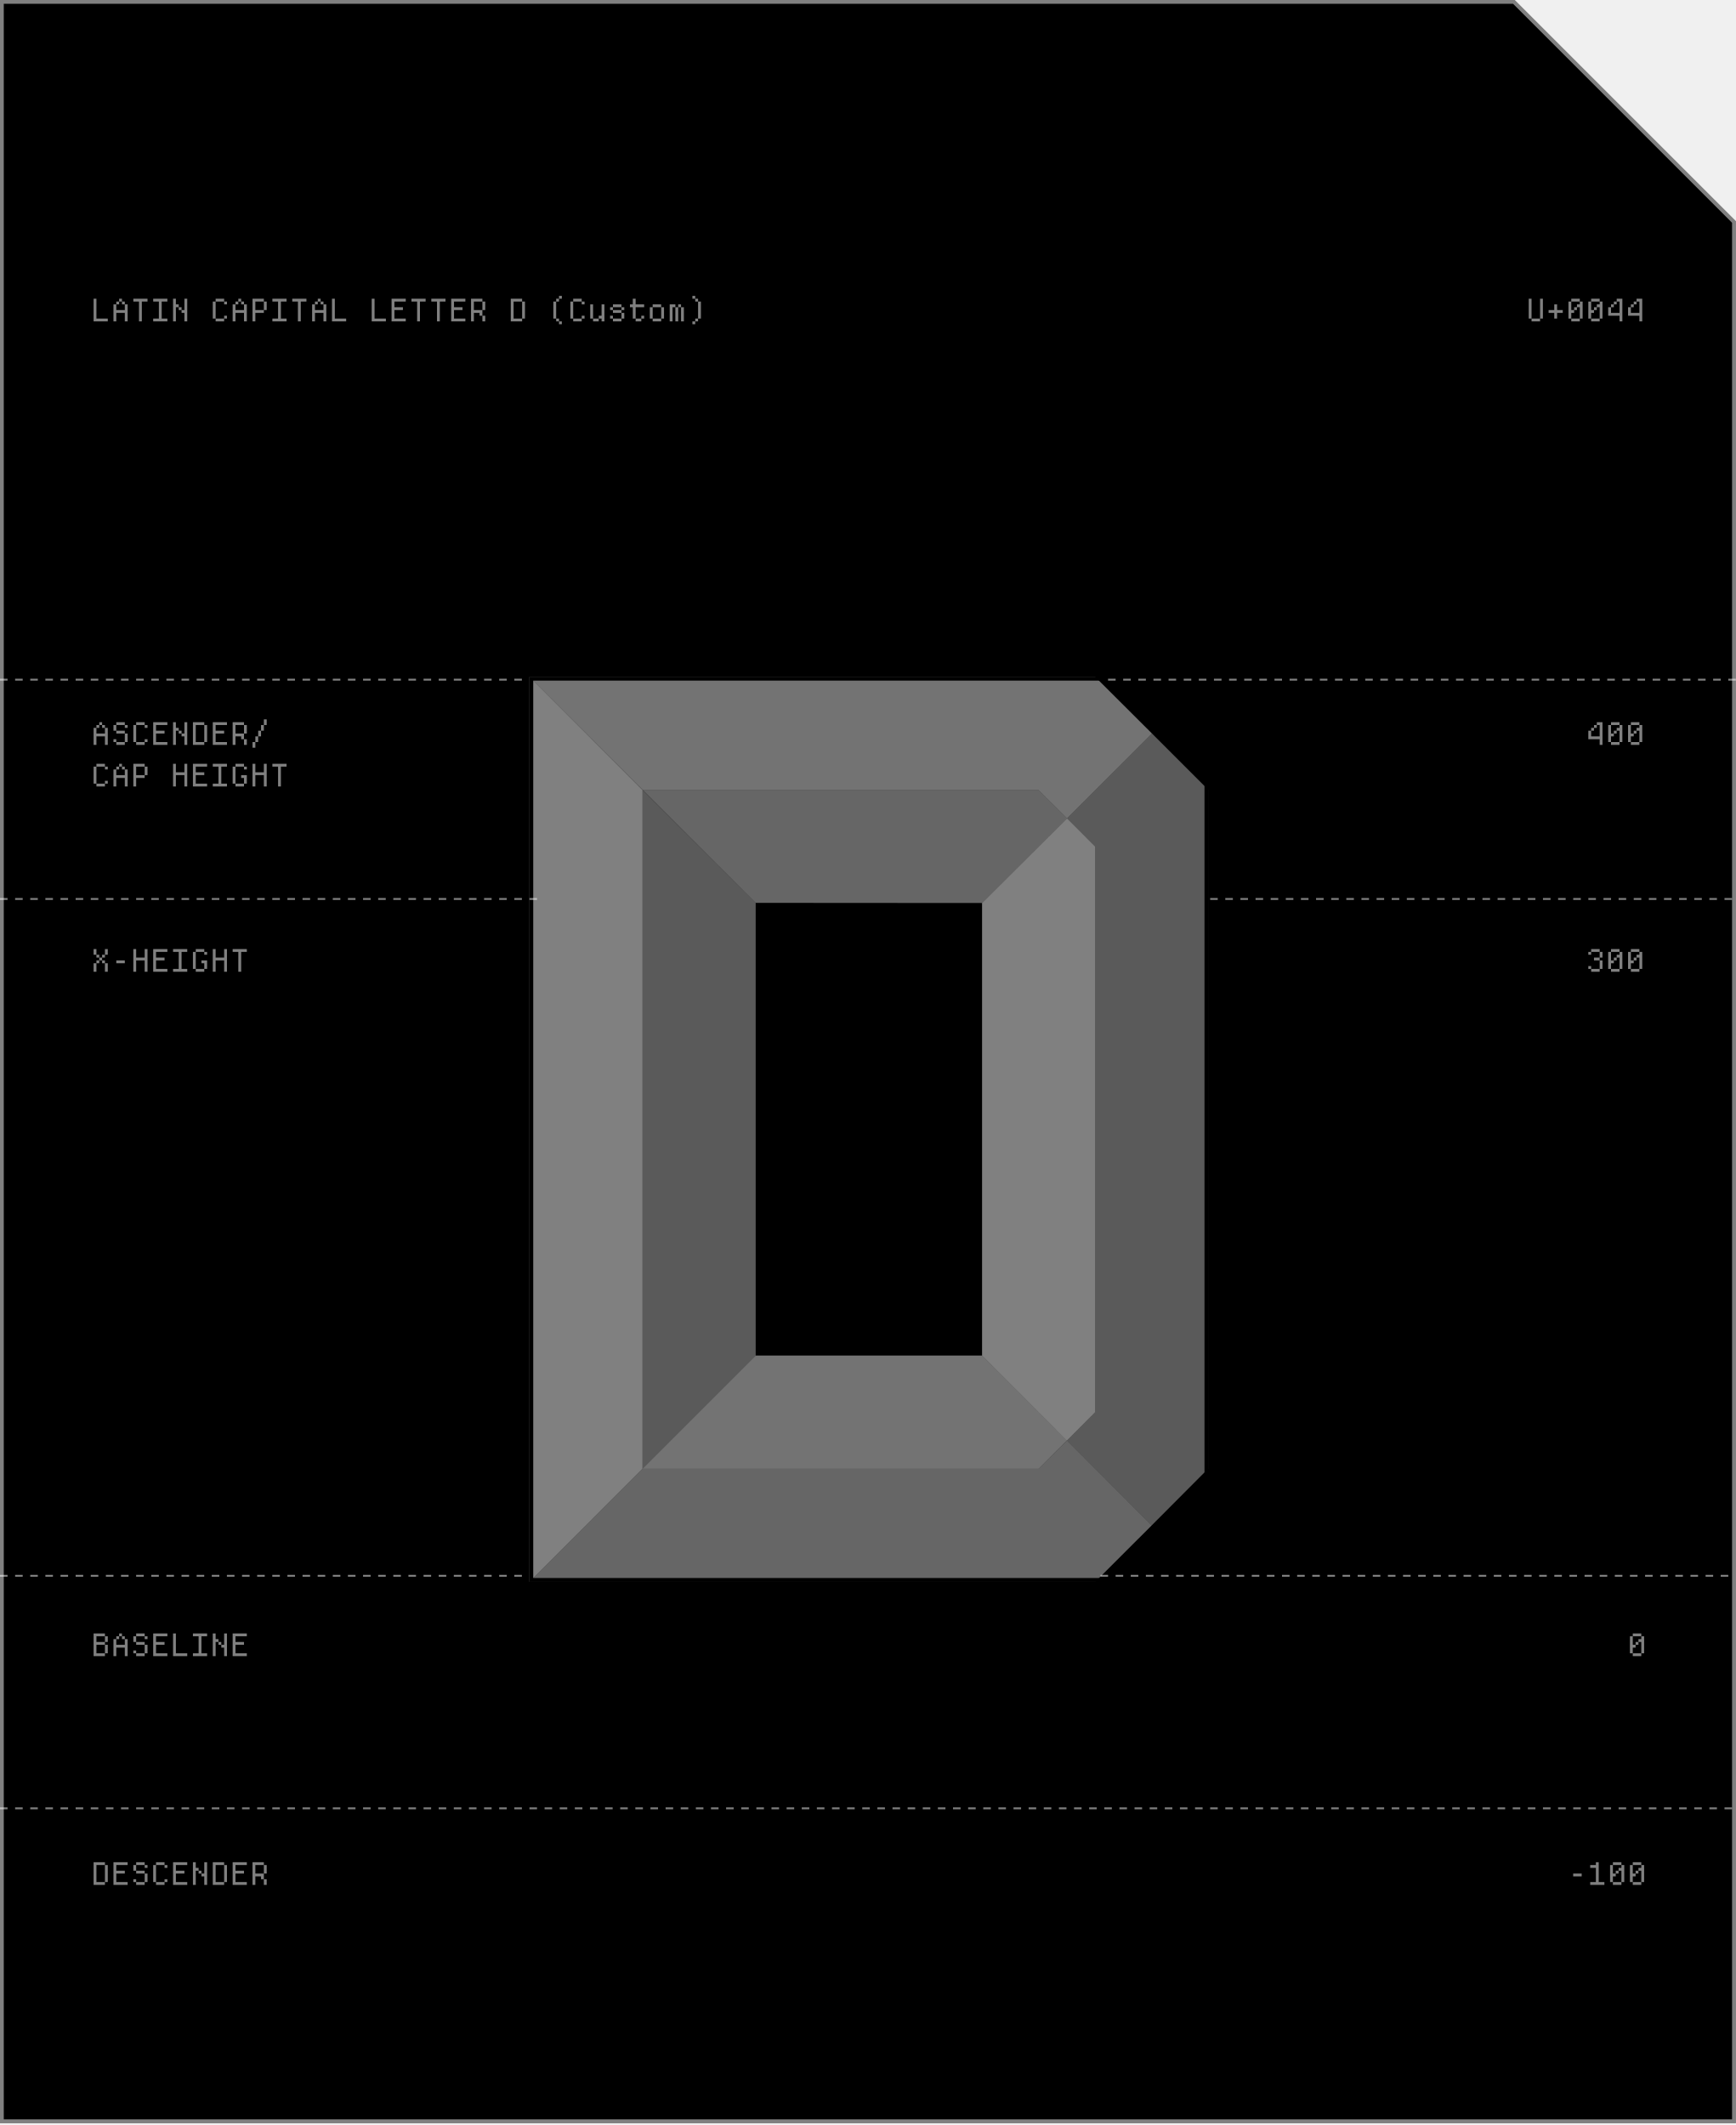
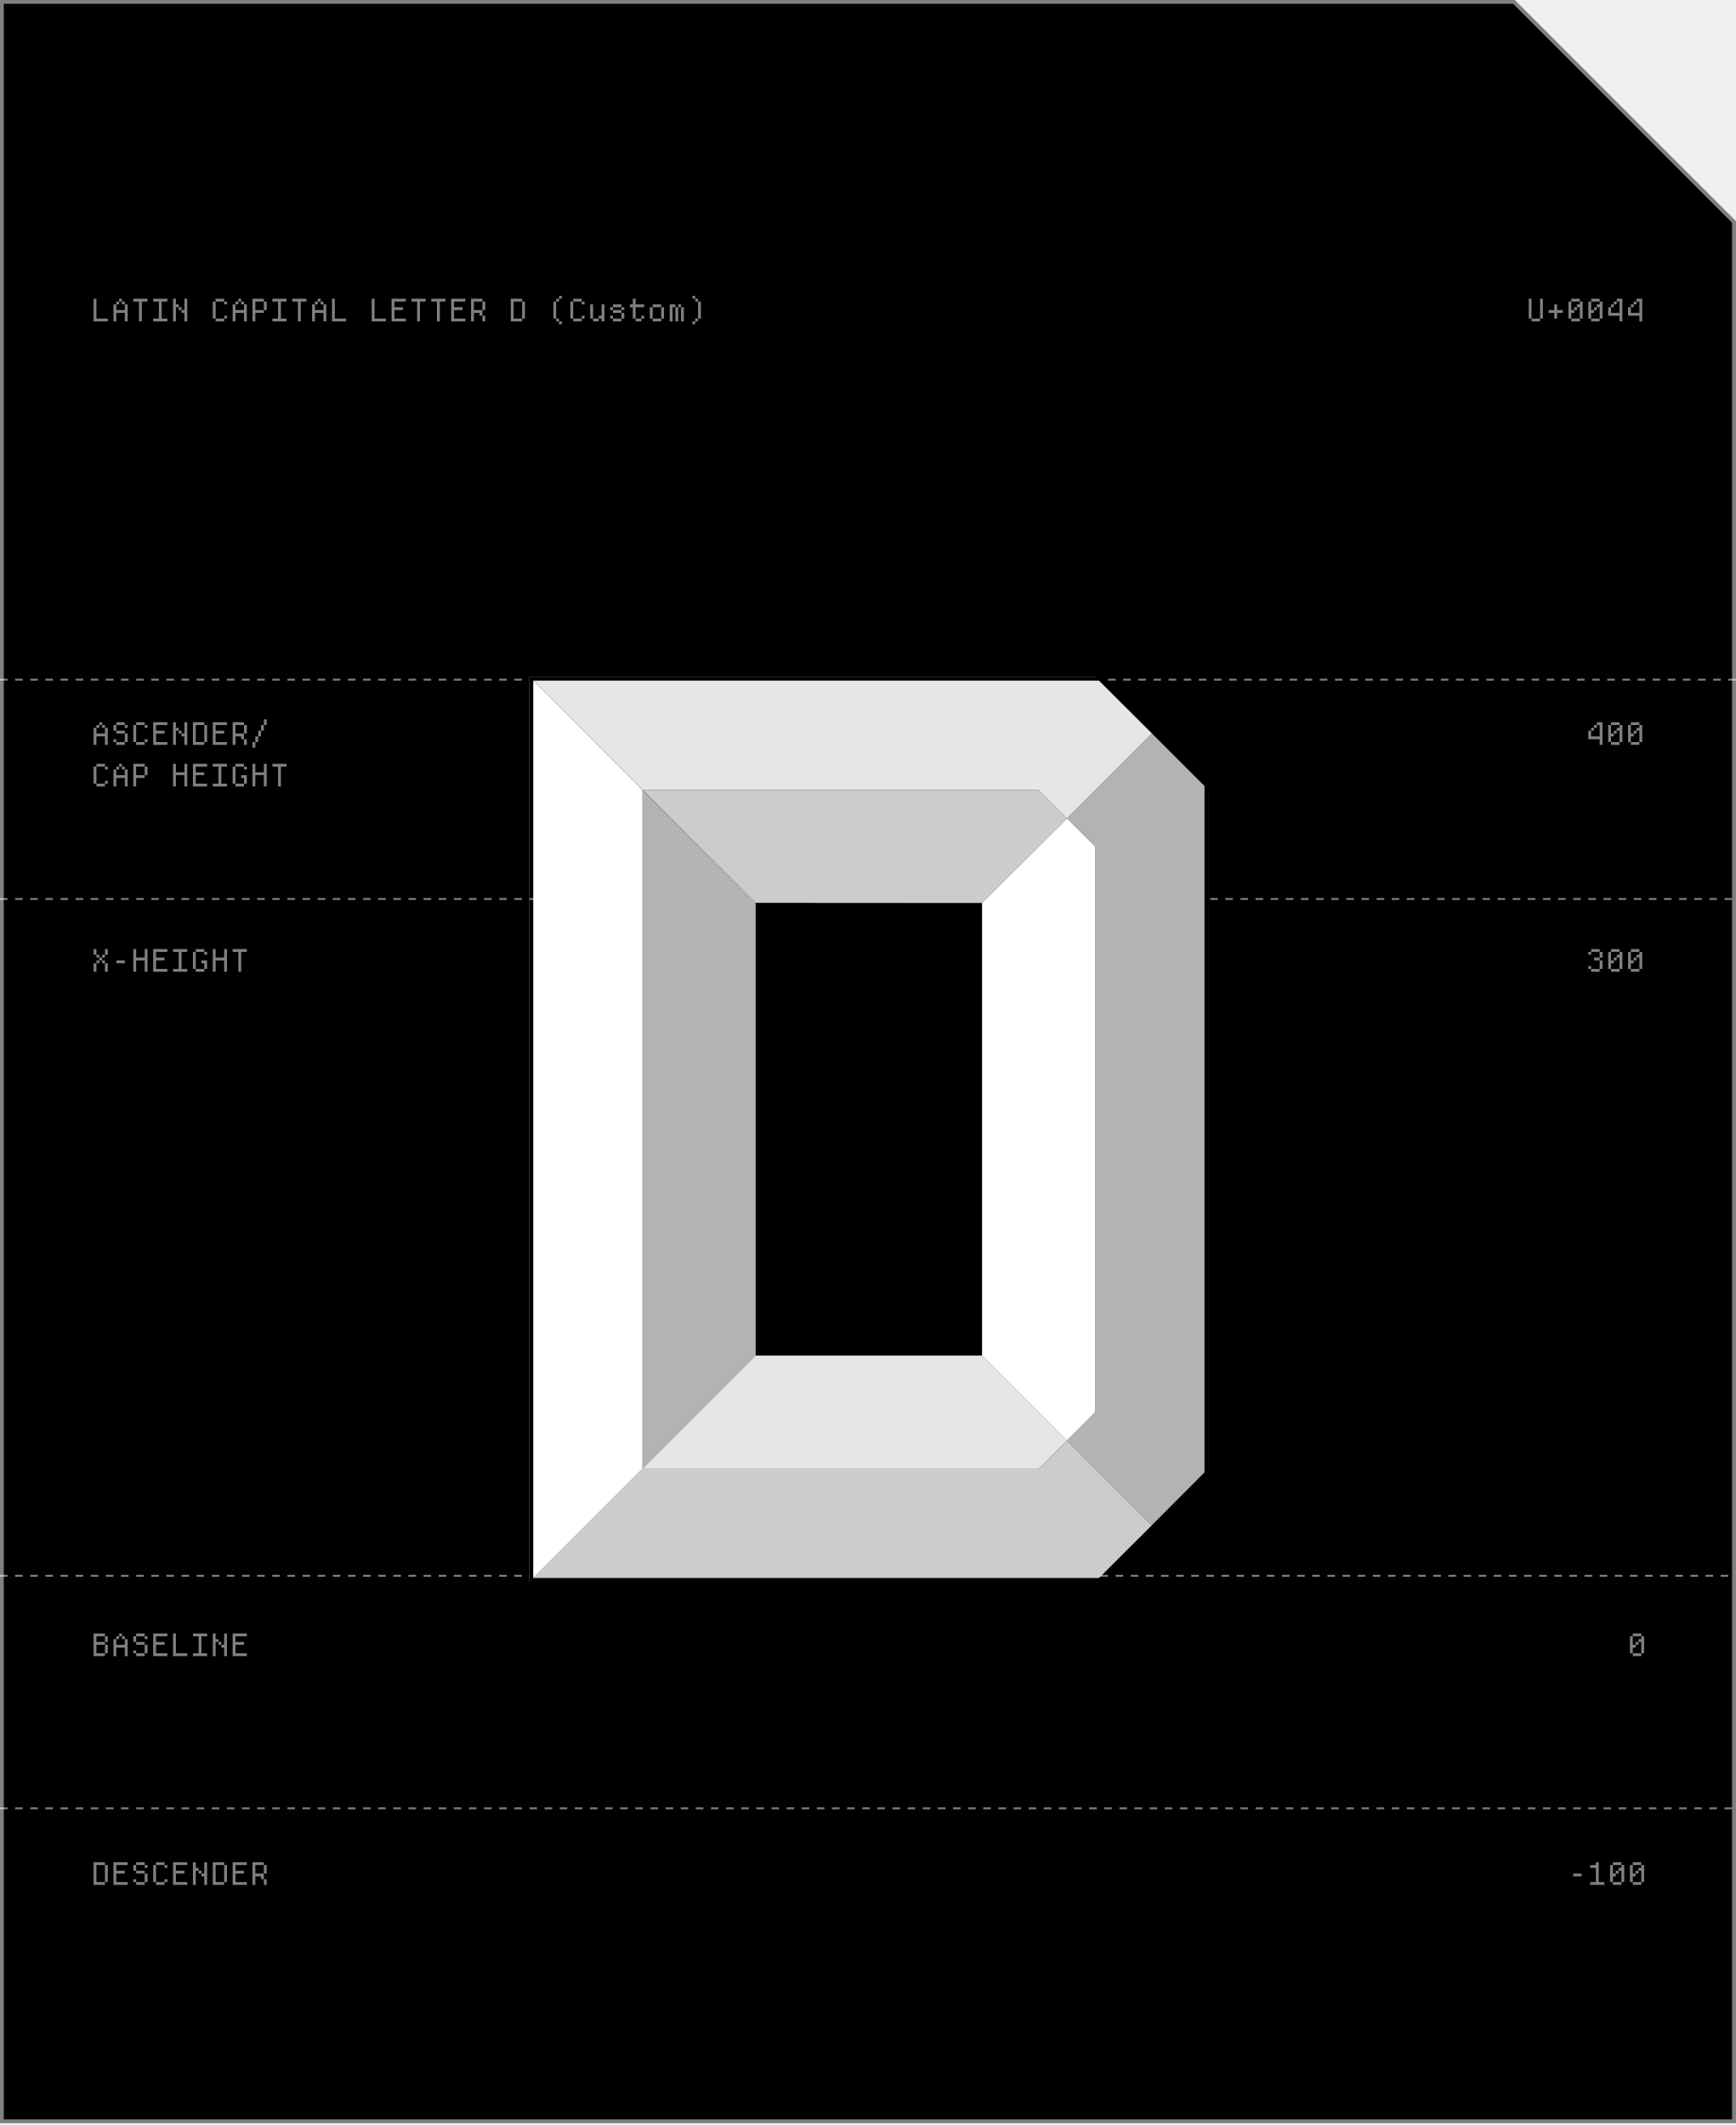
<svg xmlns="http://www.w3.org/2000/svg" width="459" height="562" viewBox="0 0 459 562" fill="none">
  <path d="M0 0L400.5 0L459 58.5V561.5H0L0 0Z" fill="black" />
  <path d="M400.293 0.5L458.5 58.707V561H0.5V0.5H400.293Z" stroke="white" stroke-opacity="0.5" />
  <g clip-path="url(#clip0_667_946)">
    <rect x="140" y="179" width="179.5" height="239.34" fill="black" />
-     <path opacity="0.7" d="M319.499 388.4L304.529 403.43L282.134 380.975L289.579 373.45V223.87L282.154 216.425L304.609 193.99L319.499 208.88V388.4Z" fill="white" fill-opacity="0.5" />
-     <path d="M140 179L169.9 208.92V388.42L140 418.34V179Z" fill="white" fill-opacity="0.5" />
-     <path opacity="0.7" d="M199.821 238.78L169.901 208.92V388.42L199.821 358.5V238.78Z" fill="white" fill-opacity="0.5" />
-     <path opacity="0.9" d="M289.58 179H140L169.94 208.92H274.61L282.155 216.425L304.609 193.99L289.58 179Z" fill="white" fill-opacity="0.5" />
-     <path opacity="0.8" d="M289.6 418.34H140L169.9 388.42H274.65L282.135 380.975L304.53 403.43L289.6 418.34Z" fill="white" fill-opacity="0.5" />
-     <path opacity="0.8" d="M259.68 238.82L282.155 216.425L274.611 208.92H169.94L199.821 238.78L259.68 238.82Z" fill="white" fill-opacity="0.5" />
-     <path opacity="0.9" d="M259.681 358.5L282.136 380.955L274.651 388.42H169.901L199.821 358.5H259.681Z" fill="white" fill-opacity="0.5" />
-     <path d="M259.68 358.5V238.82L282.154 216.425L289.58 223.87V373.47L282.135 380.975L259.68 358.5Z" fill="white" fill-opacity="0.5" />
+     <path opacity="0.7" d="M319.499 388.4L304.529 403.43L282.134 380.975L289.579 373.45V223.87L282.154 216.425L304.609 193.99L319.499 208.88V388.4Z" fill="white" />
+     <path d="M140 179L169.9 208.92V388.42L140 418.34V179Z" fill="white" />
+     <path opacity="0.7" d="M199.821 238.78L169.901 208.92V388.42L199.821 358.5V238.78Z" fill="white" />
+     <path opacity="0.9" d="M289.58 179H140L169.94 208.92H274.61L282.155 216.425L304.609 193.99L289.58 179Z" fill="white" />
+     <path opacity="0.8" d="M289.6 418.34H140L169.9 388.42H274.65L282.135 380.975L304.53 403.43L289.6 418.34Z" fill="white" />
+     <path opacity="0.8" d="M259.68 238.82L282.155 216.425L274.611 208.92H169.94L199.821 238.78L259.68 238.82Z" fill="white" />
+     <path opacity="0.9" d="M259.681 358.5L282.136 380.955L274.651 388.42H169.901L199.821 358.5H259.681Z" fill="white" />
+     <path d="M259.68 358.5V238.82L282.154 216.425L289.58 223.87V373.47L282.135 380.975L259.68 358.5Z" fill="white" />
  </g>
  <rect x="140.5" y="179.5" width="178.5" height="238.34" stroke="black" />
  <line y1="179.75" x2="140" y2="179.75" stroke="white" stroke-opacity="0.5" stroke-width="0.5" stroke-dasharray="2 2" />
  <line x1="293" y1="179.75" x2="459" y2="179.75" stroke="white" stroke-opacity="0.5" stroke-width="0.5" stroke-dasharray="2 2" />
  <line y1="237.75" x2="143" y2="237.75" stroke="white" stroke-opacity="0.5" stroke-width="0.5" stroke-dasharray="2 2" />
  <line x1="320" y1="237.75" x2="459" y2="237.75" stroke="white" stroke-opacity="0.5" stroke-width="0.5" stroke-dasharray="2 2" />
  <line y1="416.75" x2="140" y2="416.75" stroke="white" stroke-opacity="0.5" stroke-width="0.5" stroke-dasharray="2 2" />
  <line x1="291" y1="416.75" x2="459" y2="416.75" stroke="white" stroke-opacity="0.5" stroke-width="0.5" stroke-dasharray="2 2" />
  <line y1="478.25" x2="459" y2="478.25" stroke="white" stroke-opacity="0.5" stroke-width="0.5" stroke-dasharray="2 2" />
  <path d="M24.75 79H25.5V84.25H28.5V85H24.75V79ZM30.003 80.5H30.753V82H33.003V80.5H33.753V85H33.003V82.75H30.753V85H30.003V80.5ZM31.503 79H32.253V79.75H31.503V79ZM30.753 79.75H31.503V80.5H30.753V79.75ZM32.253 79.75H33.003V80.5H32.253V79.75ZM35.256 79H39.006V79.75H37.506V85H36.756V79.75H35.256V79ZM42.009 84.25V79.75H40.509V79H44.259V79.75H42.759V84.25H44.259V85H40.509V84.25H42.009ZM45.762 79H46.512V80.5H47.262V81.25H46.512V85H45.762V79ZM48.762 82.75H48.012V82H48.762V79H49.512V85H48.762V82.75ZM48.012 82H47.262V81.25H48.012V82ZM56.268 79.75H57.018V84.25H56.268V79.75ZM57.018 84.25H59.268V85H57.018V84.25ZM59.268 83.5H60.018V84.25H59.268V83.5ZM57.018 79H59.268V79.75H57.018V79ZM59.268 79.75H60.018V80.5H59.268V79.75ZM61.52 80.5H62.27V82H64.52V80.5H65.27V85H64.52V82.75H62.27V85H61.52V80.5ZM63.02 79H63.77V79.75H63.02V79ZM62.27 79.75H63.02V80.5H62.27V79.75ZM63.77 79.75H64.52V80.5H63.77V79.75ZM66.773 79H69.773V79.75H67.523V82H69.773V82.75H67.523V85H66.773V79ZM69.773 79.75H70.523V82H69.773V79.75ZM73.526 84.25V79.75H72.026V79H75.776V79.75H74.276V84.25H75.776V85H72.026V84.25H73.526ZM77.279 79H81.029V79.75H79.529V85H78.779V79.75H77.279V79ZM82.532 80.5H83.282V82H85.532V80.5H86.282V85H85.532V82.75H83.282V85H82.532V80.5ZM84.032 79H84.782V79.75H84.032V79ZM83.282 79.75H84.032V80.5H83.282V79.75ZM84.782 79.75H85.532V80.5H84.782V79.75ZM87.785 79H88.535V84.25H91.535V85H87.785V79ZM98.291 79H99.041V84.25H102.041V85H98.291V79ZM103.544 79H107.294V79.75H104.294V81.25H106.544V82H104.294V84.25H107.294V85H103.544V79ZM108.797 79H112.547V79.75H111.047V85H110.297V79.75H108.797V79ZM114.05 79H117.8V79.75H116.3V85H115.55V79.75H114.05V79ZM119.303 79H123.053V79.75H120.053V81.25H122.303V82H120.053V84.25H123.053V85H119.303V79ZM124.556 79H127.556V79.75H125.306V82H127.556V83.5H126.806V82.75H125.306V85H124.556V79ZM127.556 79.75H128.306V82H127.556V79.75ZM127.556 83.5H128.306V85H127.556V83.5ZM135.062 79H138.062V79.75H135.812V84.25H138.062V85H135.062V79ZM138.062 79.75H138.812V84.25H138.062V79.75ZM146.317 79.75H147.067V84.25H146.317V79.75ZM147.817 85H147.067V84.25H147.817V85ZM147.817 85H148.567V85.75H147.817V85ZM147.817 78.25H148.567V79H147.817V78.25ZM147.067 79H147.817V79.75H147.067V79ZM150.82 79.75H151.57V84.25H150.82V79.75ZM151.57 84.25H153.82V85H151.57V84.25ZM153.82 83.5H154.57V84.25H153.82V83.5ZM151.57 79H153.82V79.75H151.57V79ZM153.82 79.75H154.57V80.5H153.82V79.75ZM156.073 80.5H156.823V84.25H156.073V80.5ZM156.823 84.25H158.323V85H156.823V84.25ZM159.073 80.5H159.823V85H159.073V84.25H158.323V83.5H159.073V80.5ZM164.326 84.25V85H162.076V84.25H164.326ZM162.076 84.25H161.326V83.5H162.076V84.25ZM164.326 80.5V81.25H162.076V80.5H164.326ZM161.326 81.25H162.076V82H161.326V81.25ZM162.076 82H164.326V82.75H162.076V82ZM164.326 82.75H165.076V84.25H164.326V82.75ZM164.326 81.25H165.076V82H164.326V81.25ZM167.329 79H168.079V80.5H170.329V81.25H168.079V84.25H167.329V81.25H166.579V80.5H167.329V79ZM168.079 84.25H169.579V85H168.079V84.25ZM169.579 83.5H170.329V84.25H169.579V83.5ZM172.582 80.5H174.832V81.25H172.582V80.5ZM174.832 81.25H175.582V84.25H174.832V81.25ZM171.832 81.25H172.582V84.25H171.832V81.25ZM172.582 84.25H174.832V85H172.582V84.25ZM177.085 80.5H178.585V81.25H177.835V85H177.085V80.5ZM178.585 81.25H179.335V85H178.585V81.25ZM180.085 81.25H179.335V80.5H180.085V81.25ZM180.085 81.25H180.835V85H180.085V81.25ZM184.588 79.75H185.338V84.25H184.588V79.75ZM183.838 84.25H184.588V85H183.838V84.25ZM183.088 85H183.838V85.75H183.088V85ZM183.088 78.25H183.838V79H183.088V78.25ZM184.588 79.75H183.838V79H184.588V79.75Z" fill="white" fill-opacity="0.5" />
  <path d="M24.75 192.5H25.5V194H27.75V192.5H28.5V197H27.75V194.75H25.5V197H24.75V192.5ZM26.25 191H27V191.75H26.25V191ZM25.5 191.75H26.25V192.5H25.5V191.75ZM27 191.75H27.75V192.5H27V191.75ZM30.003 191.75H30.753V193.25H30.003V191.75ZM30.753 193.25H33.003V194H30.753V193.25ZM33.003 196.25V197H30.753V196.25H33.003ZM30.753 196.25H30.003V195.5H30.753V196.25ZM33.003 194H33.753V196.25H33.003V194ZM30.753 191H33.003V191.75H30.753V191ZM33.003 191.75H33.753V192.5H33.003V191.75ZM35.256 191.75H36.006V196.25H35.256V191.75ZM36.006 196.25H38.256V197H36.006V196.25ZM38.256 195.5H39.006V196.25H38.256V195.5ZM36.006 191H38.256V191.75H36.006V191ZM38.256 191.75H39.006V192.5H38.256V191.75ZM40.509 191H44.259V191.75H41.259V193.25H43.509V194H41.259V196.25H44.259V197H40.509V191ZM45.762 191H46.512V192.5H47.262V193.25H46.512V197H45.762V191ZM48.762 194.75H48.012V194H48.762V191H49.512V197H48.762V194.75ZM48.012 194H47.262V193.25H48.012V194ZM51.015 191H54.015V191.75H51.765V196.25H54.015V197H51.015V191ZM54.015 191.75H54.765V196.25H54.015V191.75ZM56.268 191H60.018V191.75H57.018V193.25H59.268V194H57.018V196.25H60.018V197H56.268V191ZM61.52 191H64.52V191.75H62.27V194H64.52V195.5H63.77V194.75H62.27V197H61.52V191ZM64.52 191.75H65.27V194H64.52V191.75ZM64.52 195.5H65.27V197H64.52V195.5ZM69.023 191.75H69.773V193.25H69.023V191.75ZM66.773 196.25H67.523V197.75H66.773V196.25ZM67.523 194.75H68.273V196.25H67.523V194.75ZM68.273 193.25H69.023V194.75H68.273V193.25ZM69.773 190.25H70.523V191.75H69.773V190.25ZM24.75 202.75H25.5V207.25H24.75V202.75ZM25.5 207.25H27.75V208H25.5V207.25ZM27.75 206.5H28.5V207.25H27.75V206.5ZM25.5 202H27.75V202.75H25.5V202ZM27.75 202.75H28.5V203.5H27.75V202.75ZM30.003 203.5H30.753V205H33.003V203.5H33.753V208H33.003V205.75H30.753V208H30.003V203.5ZM31.503 202H32.253V202.75H31.503V202ZM30.753 202.75H31.503V203.5H30.753V202.75ZM32.253 202.75H33.003V203.5H32.253V202.75ZM35.256 202H38.256V202.75H36.006V205H38.256V205.75H36.006V208H35.256V202ZM38.256 202.75H39.006V205H38.256V202.75ZM45.762 202H46.512V204.25H48.762V202H49.512V208H48.762V205H46.512V208H45.762V202ZM51.015 202H54.765V202.75H51.765V204.25H54.015V205H51.765V207.25H54.765V208H51.015V202ZM57.768 207.25V202.75H56.268V202H60.018V202.75H58.518V207.25H60.018V208H56.268V207.25H57.768ZM61.52 202.75H62.27V207.25H61.52V202.75ZM62.27 207.25H64.52V208H62.27V207.25ZM64.52 205.75H63.77V205H65.27V207.25H64.52V205.75ZM62.27 202H64.52V202.75H62.27V202ZM64.52 202.75H65.27V203.5H64.52V202.75ZM66.773 202H67.523V204.25H69.773V202H70.523V208H69.773V205H67.523V208H66.773V202ZM72.026 202H75.776V202.75H74.276V208H73.526V202.75H72.026V202Z" fill="white" fill-opacity="0.5" />
  <path d="M27.75 254.75H28.5V257H27.75V254.75ZM24.75 254.75H25.5V257H24.75V254.75ZM26.25 253.25H25.5V252.5H26.25V253.25ZM26.25 253.25H27V254H26.25V253.25ZM27 252.5H27.75V253.25H27V252.5ZM25.5 252.5H24.75V251H25.5V252.5ZM25.5 254H26.25V254.75H25.5V254ZM27.75 251H28.5V252.5H27.75V251ZM27 254H27.75V254.75H27V254ZM33.003 254V254.75H30.753V254H33.003ZM35.256 251H36.006V253.25H38.256V251H39.006V257H38.256V254H36.006V257H35.256V251ZM40.509 251H44.259V251.75H41.259V253.25H43.509V254H41.259V256.25H44.259V257H40.509V251ZM47.262 256.25V251.75H45.762V251H49.512V251.75H48.012V256.25H49.512V257H45.762V256.25H47.262ZM51.015 251.75H51.765V256.25H51.015V251.75ZM51.765 256.25H54.015V257H51.765V256.25ZM54.015 254.75H53.265V254H54.765V256.25H54.015V254.75ZM51.765 251H54.015V251.75H51.765V251ZM54.015 251.75H54.765V252.5H54.015V251.75ZM56.268 251H57.018V253.25H59.268V251H60.018V257H59.268V254H57.018V257H56.268V251ZM61.52 251H65.27V251.75H63.77V257H63.02V251.75H61.52V251Z" fill="white" fill-opacity="0.5" />
  <path d="M24.75 432H27.75V432.75H25.5V434.25H27.75V435H25.5V437.25H27.75V438H24.75V432ZM27.75 435H28.5V437.25H27.75V435ZM27.75 432.75H28.5V434.25H27.75V432.75ZM30.003 433.5H30.753V435H33.003V433.5H33.753V438H33.003V435.75H30.753V438H30.003V433.5ZM31.503 432H32.253V432.75H31.503V432ZM30.753 432.75H31.503V433.5H30.753V432.75ZM32.253 432.75H33.003V433.5H32.253V432.75ZM35.256 432.75H36.006V434.25H35.256V432.75ZM36.006 434.25H38.256V435H36.006V434.25ZM38.256 437.25V438H36.006V437.25H38.256ZM36.006 437.25H35.256V436.5H36.006V437.25ZM38.256 435H39.006V437.25H38.256V435ZM36.006 432H38.256V432.75H36.006V432ZM38.256 432.75H39.006V433.5H38.256V432.75ZM40.509 432H44.259V432.75H41.259V434.25H43.509V435H41.259V437.25H44.259V438H40.509V432ZM45.762 432H46.512V437.25H49.512V438H45.762V432ZM52.515 437.25V432.75H51.015V432H54.765V432.75H53.265V437.25H54.765V438H51.015V437.25H52.515ZM56.268 432H57.018V433.5H57.768V434.25H57.018V438H56.268V432ZM59.268 435.75H58.518V435H59.268V432H60.018V438H59.268V435.75ZM58.518 435H57.768V434.25H58.518V435ZM61.52 432H65.27V432.75H62.27V434.25H64.52V435H62.27V437.25H65.27V438H61.52V432Z" fill="white" fill-opacity="0.5" />
  <path d="M24.75 492.5H27.75V493.25H25.5V497.75H27.75V498.5H24.75V492.5ZM27.75 493.25H28.5V497.75H27.75V493.25ZM30.003 492.5H33.753V493.25H30.753V494.75H33.003V495.5H30.753V497.75H33.753V498.5H30.003V492.5ZM35.256 493.25H36.006V494.75H35.256V493.25ZM36.006 494.75H38.256V495.5H36.006V494.75ZM38.256 497.75V498.5H36.006V497.75H38.256ZM36.006 497.75H35.256V497H36.006V497.75ZM38.256 495.5H39.006V497.75H38.256V495.5ZM36.006 492.5H38.256V493.25H36.006V492.5ZM38.256 493.25H39.006V494H38.256V493.25ZM40.509 493.25H41.259V497.75H40.509V493.25ZM41.259 497.75H43.509V498.5H41.259V497.75ZM43.509 497H44.259V497.75H43.509V497ZM41.259 492.5H43.509V493.25H41.259V492.5ZM43.509 493.25H44.259V494H43.509V493.25ZM45.762 492.5H49.512V493.25H46.512V494.75H48.762V495.5H46.512V497.75H49.512V498.5H45.762V492.5ZM51.015 492.5H51.765V494H52.515V494.75H51.765V498.5H51.015V492.5ZM54.015 496.25H53.265V495.5H54.015V492.5H54.765V498.5H54.015V496.25ZM53.265 495.5H52.515V494.75H53.265V495.5ZM56.268 492.5H59.268V493.25H57.018V497.75H59.268V498.5H56.268V492.5ZM59.268 493.25H60.018V497.75H59.268V493.25ZM61.52 492.5H65.27V493.25H62.27V494.75H64.52V495.5H62.27V497.75H65.27V498.5H61.52V492.5ZM66.773 492.5H69.773V493.25H67.523V495.5H69.773V497H69.023V496.25H67.523V498.5H66.773V492.5ZM69.773 493.25H70.523V495.5H69.773V493.25ZM69.773 497H70.523V498.5H69.773V497Z" fill="white" fill-opacity="0.5" />
  <path d="M404.232 79H404.982V84.25H404.232V79ZM404.982 84.25H407.232V85H404.982V84.25ZM407.232 79H407.982V84.25H407.232V79ZM409.485 82H410.985V80.5H411.735V82H413.235V82.75H411.735V84.25H410.985V82.75H409.485V82ZM414.738 79.75H415.488V82H416.238V82.75H415.488V84.25H414.738V79.75ZM415.488 84.25H417.738V85H415.488V84.25ZM415.488 79H417.738V79.75H415.488V79ZM417.738 79.75H418.488V84.25H417.738V81.25H416.988V80.5H417.738V79.75ZM416.238 81.25H416.988V82H416.238V81.25ZM419.991 79.75H420.741V82H421.491V82.75H420.741V84.25H419.991V79.75ZM420.741 84.25H422.991V85H420.741V84.25ZM420.741 79H422.991V79.75H420.741V79ZM422.991 79.75H423.741V84.25H422.991V81.25H422.241V80.5H422.991V79.75ZM421.491 81.25H422.241V82H421.491V81.25ZM427.494 79H428.994V85H428.244V83.5H425.244V81.25H425.994V82.75H428.244V79.75H427.494V79ZM426.744 79.75H427.494V80.5H426.744V79.75ZM425.994 80.5H426.744V81.25H425.994V80.5ZM432.747 79H434.247V85H433.497V83.5H430.497V81.25H431.247V82.75H433.497V79.75H432.747V79ZM431.997 79.75H432.747V80.5H431.997V79.75ZM431.247 80.5H431.997V81.25H431.247V80.5Z" fill="white" fill-opacity="0.5" />
  <path d="M422.241 191H423.741V197H422.991V195.5H419.991V193.25H420.741V194.75H422.991V191.75H422.241V191ZM421.491 191.75H422.241V192.5H421.491V191.75ZM420.741 192.5H421.491V193.25H420.741V192.5ZM425.244 191.75H425.994V194H426.744V194.75H425.994V196.25H425.244V191.75ZM425.994 196.25H428.244V197H425.994V196.25ZM425.994 191H428.244V191.75H425.994V191ZM428.244 191.75H428.994V196.25H428.244V193.25H427.494V192.5H428.244V191.75ZM426.744 193.25H427.494V194H426.744V193.25ZM430.497 191.75H431.247V194H431.997V194.75H431.247V196.25H430.497V191.75ZM431.247 196.25H433.497V197H431.247V196.25ZM431.247 191H433.497V191.75H431.247V191ZM433.497 191.75H434.247V196.25H433.497V193.25H432.747V192.5H433.497V191.75ZM431.997 193.25H432.747V194H431.997V193.25Z" fill="white" fill-opacity="0.5" />
  <path d="M419.991 251.75H420.741V252.5H419.991V251.75ZM420.741 251H422.991V251.75H420.741V251ZM422.991 251.75H423.741V253.25H422.991V251.75ZM421.491 253.25H422.991V254H421.491V253.25ZM422.991 254H423.741V256.25H422.991V254ZM422.991 256.25V257H420.741V256.25H422.991ZM420.741 256.25H419.991V255.5H420.741V256.25ZM425.244 251.75H425.994V254H426.744V254.75H425.994V256.25H425.244V251.75ZM425.994 256.25H428.244V257H425.994V256.25ZM425.994 251H428.244V251.75H425.994V251ZM428.244 251.75H428.994V256.25H428.244V253.25H427.494V252.5H428.244V251.75ZM426.744 253.25H427.494V254H426.744V253.25ZM430.497 251.75H431.247V254H431.997V254.75H431.247V256.25H430.497V251.75ZM431.247 256.25H433.497V257H431.247V256.25ZM431.247 251H433.497V251.75H431.247V251ZM433.497 251.75H434.247V256.25H433.497V253.25H432.747V252.5H433.497V251.75ZM431.997 253.25H432.747V254H431.997V253.25Z" fill="white" fill-opacity="0.5" />
  <path d="M430.997 432.75H431.747V435H432.497V435.75H431.747V437.25H430.997V432.75ZM431.747 437.25H433.997V438H431.747V437.25ZM431.747 432H433.997V432.75H431.747V432ZM433.997 432.75H434.747V437.25H433.997V434.25H433.247V433.5H433.997V432.75ZM432.497 434.25H433.247V435H432.497V434.25Z" fill="white" fill-opacity="0.5" />
  <path d="M418.238 495.5V496.25H415.988V495.5H418.238ZM421.991 494H420.491V493.25H421.991V492.5H422.741V497.75H424.241V498.5H420.491V497.75H421.991V494ZM425.744 493.25H426.494V495.5H427.244V496.25H426.494V497.75H425.744V493.25ZM426.494 497.75H428.744V498.5H426.494V497.75ZM426.494 492.5H428.744V493.25H426.494V492.5ZM428.744 493.25H429.494V497.75H428.744V494.75H427.994V494H428.744V493.25ZM427.244 494.75H427.994V495.5H427.244V494.75ZM430.997 493.25H431.747V495.5H432.497V496.25H431.747V497.75H430.997V493.25ZM431.747 497.75H433.997V498.5H431.747V497.75ZM431.747 492.5H433.997V493.25H431.747V492.5ZM433.997 493.25H434.747V497.75H433.997V494.75H433.247V494H433.997V493.25ZM432.497 494.75H433.247V495.5H432.497V494.75Z" fill="white" fill-opacity="0.5" />
  <defs>
    <clipPath id="clip0_667_946">
      <rect x="140" y="179" width="179.5" height="239.34" fill="white" />
    </clipPath>
  </defs>
</svg>
